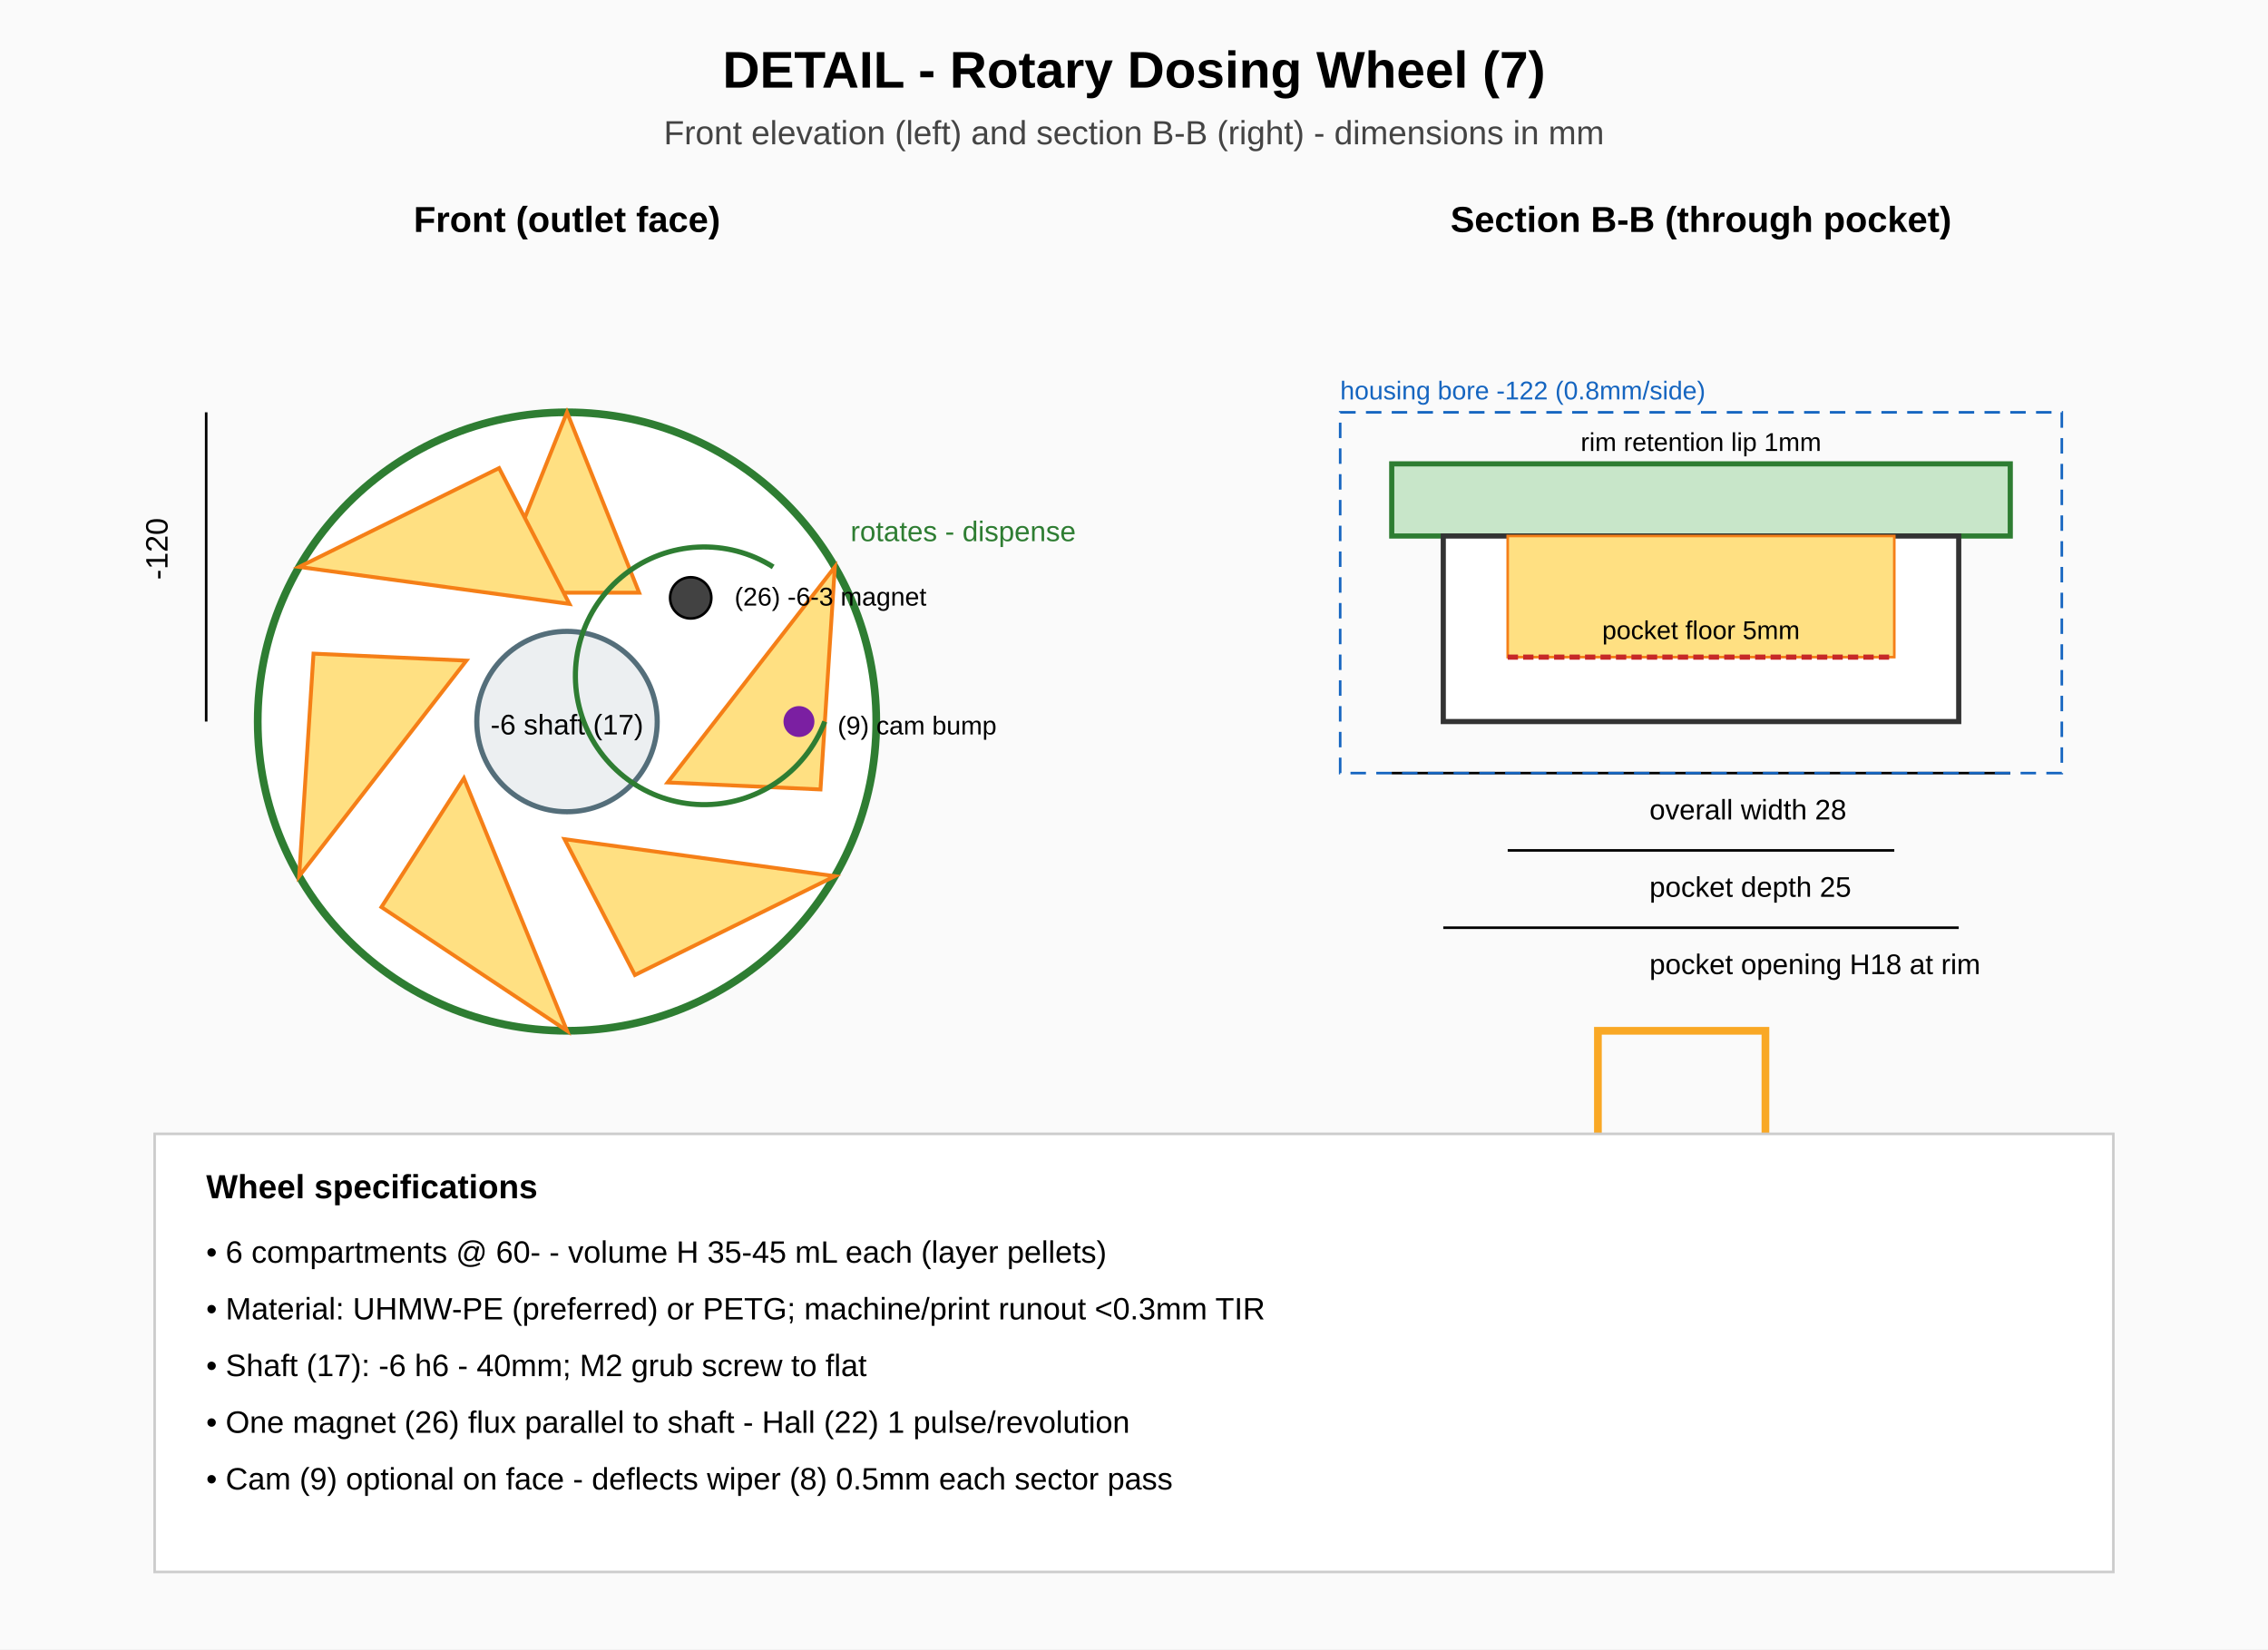
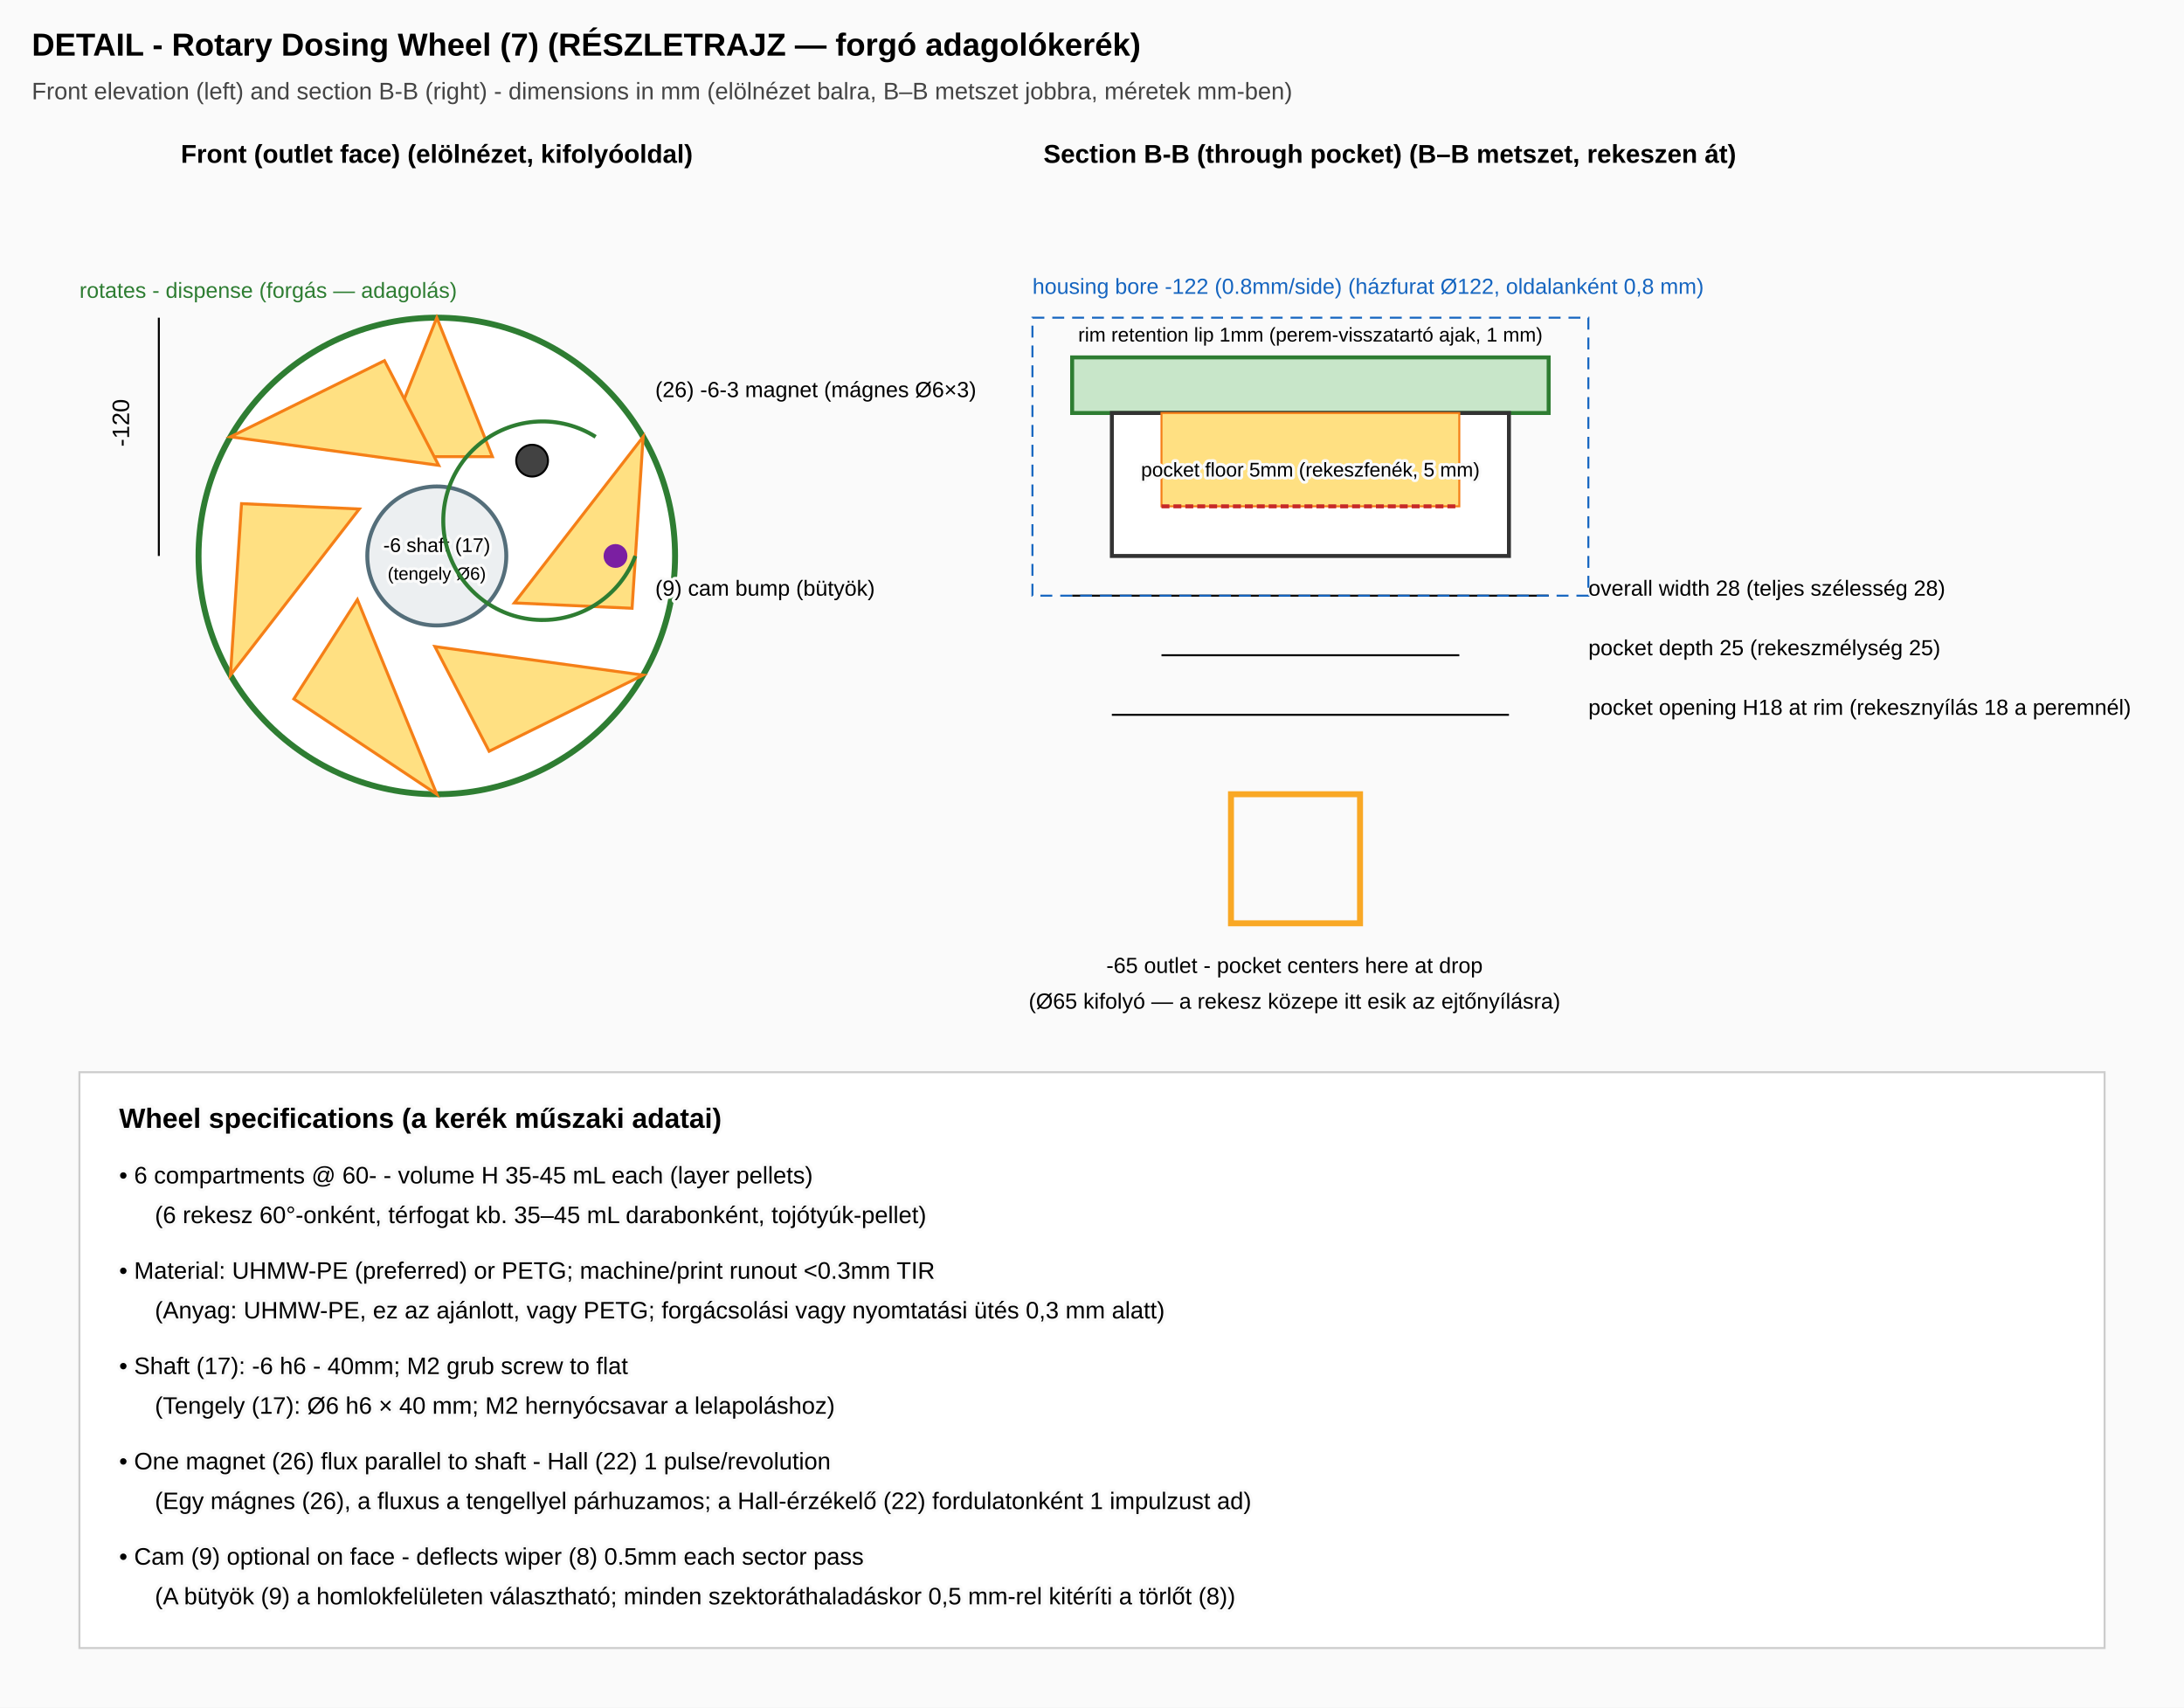
- <svg xmlns="http://www.w3.org/2000/svg" viewBox="0 0 880 640">
-   <style type="text/css">svg text{font-family:Arial,Helvetica,sans-serif}</style>
-   <rect width="880" height="640" fill="#fafafa" />
-   <text x="440" y="34" text-anchor="middle" font-size="20" font-weight="bold">DETAIL - Rotary Dosing Wheel (7)</text>
-   <text x="440" y="56" text-anchor="middle" font-size="13" fill="#444">Front elevation (left) and section B-B (right) - dimensions in mm</text>
-   <text x="220" y="90" text-anchor="middle" font-size="14" font-weight="bold">Front (outlet face)</text>
+ <svg xmlns="http://www.w3.org/2000/svg" viewBox="0 0 1100 860">
+   <style type="text/css">svg text{font-family:Arial,Helvetica,sans-serif;paint-order:stroke fill;stroke:#fafafa;stroke-width:3px;stroke-linejoin:round}</style>
+   <rect width="1100" height="860" fill="#fafafa" />
+   <text x="16" y="28" font-size="16" font-weight="bold">DETAIL - Rotary Dosing Wheel (7) (RÉSZLETRAJZ — forgó adagolókerék)</text>
+   <text x="16" y="50" font-size="12" fill="#444">Front elevation (left) and section B-B (right) - dimensions in mm (elölnézet balra, B–B metszet jobbra, méretek mm-ben)</text>
+   <text x="220" y="82" text-anchor="middle" font-size="13" font-weight="bold">Front (outlet face) (elölnézet, kifolyóoldal)</text>
  <circle cx="220" cy="280" r="120" fill="#fff" stroke="#2e7d32" stroke-width="3" />
  <circle cx="220" cy="280" r="35" fill="#eceff1" stroke="#546e7a" stroke-width="2" />
-   <text x="220" y="285" text-anchor="middle" font-size="11">-6 shaft (17)</text>
+   <text x="220" y="278" text-anchor="middle" font-size="10">-6 shaft (17)</text>
+   <text x="220" y="292" text-anchor="middle" font-size="9">(tengely Ø6)</text>
  <g fill="#ffe082" stroke="#f57f17" stroke-width="1.5">
    <path d="M220 160 L248 230 L192 230 Z" />
    <path d="M220 160 L292 208 L260 258 Z" transform="rotate(60 220 280)" />
    <path d="M220 160 L292 208 L260 258 Z" transform="rotate(120 220 280)" />
    <path d="M220 160 L292 208 L260 258 Z" transform="rotate(180 220 280)" />
    <path d="M220 160 L292 208 L260 258 Z" transform="rotate(240 220 280)" />
    <path d="M220 160 L292 208 L260 258 Z" transform="rotate(300 220 280)" />
  </g>
  <circle cx="268" cy="232" r="8" fill="#424242" stroke="#000" />
-   <text x="285" y="235" font-size="10">(26) -6-3 magnet</text>
+   <text x="330" y="200" font-size="11">(26) -6-3 magnet (mágnes Ø6×3)</text>
  <circle cx="310" cy="280" r="6" fill="#7b1fa2" />
-   <text x="325" y="285" font-size="10">(9) cam bump</text>
+   <text x="330" y="300" font-size="11">(9) cam bump (bütyök)</text>
  <line x1="80" y1="280" x2="80" y2="160" stroke="#000" />
  <line x1="75" y1="160" x2="85" y2="160" />
  <line x1="75" y1="280" x2="85" y2="280" />
  <text x="65" y="225" font-size="12" transform="rotate(-90 65 225)">-120</text>
-   <text x="660" y="90" text-anchor="middle" font-size="14" font-weight="bold">Section B-B (through pocket)</text>
+   <text x="700" y="82" text-anchor="middle" font-size="13" font-weight="bold">Section B-B (through pocket) (B–B metszet, rekeszen át)</text>
  <rect x="540" y="180" width="240" height="28" fill="#c8e6c9" stroke="#2e7d32" stroke-width="2" />
-   <text x="660" y="175" text-anchor="middle" font-size="10">rim retention lip 1mm</text>
+   <text x="660" y="172" text-anchor="middle" font-size="10">rim retention lip 1mm (perem-visszatartó ajak, 1 mm)</text>
  <path d="M560 208 L560 280 L760 280 L760 208 Z" fill="#fff" stroke="#333" stroke-width="2" />
  <path d="M585 208 L585 255 L735 255 L735 208 Z" fill="#ffe082" stroke="#f57f17" />
  <line x1="585" y1="255" x2="735" y2="255" stroke="#c62828" stroke-width="2" stroke-dasharray="4,2" />
-   <text x="660" y="248" text-anchor="middle" font-size="10">pocket floor 5mm</text>
+   <text x="660" y="240" text-anchor="middle" font-size="10">pocket floor 5mm (rekeszfenék, 5 mm)</text>
  <line x1="540" y1="300" x2="780" y2="300" stroke="#000" />
-   <text x="640" y="318" font-size="11">overall width 28</text>
+   <text x="800" y="300" font-size="11">overall width 28 (teljes szélesség 28)</text>
  <line x1="585" y1="330" x2="735" y2="330" stroke="#000" />
-   <text x="640" y="348" font-size="11">pocket depth 25</text>
+   <text x="800" y="330" font-size="11">pocket depth 25 (rekeszmélység 25)</text>
  <line x1="560" y1="360" x2="760" y2="360" stroke="#000" />
-   <text x="640" y="378" font-size="11">pocket opening H18 at rim</text>
+   <text x="800" y="360" font-size="11">pocket opening H18 at rim (rekesznyílás 18 a peremnél)</text>
  <rect x="520" y="160" width="280" height="140" fill="none" stroke="#1565c0" stroke-dasharray="6,4" />
-   <text x="520" y="155" font-size="10" fill="#1565c0">housing bore -122 (0.8mm/side)</text>
+   <text x="520" y="148" font-size="11" fill="#1565c0">housing bore -122 (0.8mm/side) (házfurat Ø122, oldalanként 0,8 mm)</text>
  <rect x="620" y="400" width="65" height="65" fill="none" stroke="#f9a825" stroke-width="3" />
-   <text x="652" y="485" text-anchor="middle" font-size="11">-65 outlet - pocket centers here at drop</text>
+   <text x="652" y="490" text-anchor="middle" font-size="11">-65 outlet - pocket centers here at drop</text>
+   <text x="652" y="508" text-anchor="middle" font-size="11">(Ø65 kifolyó — a rekesz közepe itt esik az ejtőnyílásra)</text>
  <path d="M320 280 A50 50 0 1 1 300 220" fill="none" stroke="#2e7d32" stroke-width="2" />
-   <text x="330" y="210" font-size="11" fill="#2e7d32"> rotates - dispense</text>
-   <rect x="60" y="440" width="760" height="170" fill="#fff" stroke="#ccc" />
-   <text x="80" y="465" font-size="13" font-weight="bold">Wheel specifications</text>
-   <text x="80" y="490" font-size="12">• 6 compartments @ 60- - volume H 35-45 mL each (layer pellets)</text>
-   <text x="80" y="512" font-size="12">• Material: UHMW-PE (preferred) or PETG; machine/print runout &lt;0.3mm TIR</text>
-   <text x="80" y="534" font-size="12">• Shaft (17): -6 h6 - 40mm; M2 grub screw to flat</text>
-   <text x="80" y="556" font-size="12">• One magnet (26) flux parallel to shaft - Hall (22) 1 pulse/revolution</text>
-   <text x="80" y="578" font-size="12">• Cam (9) optional on face - deflects wiper (8) 0.5mm each sector pass</text>
+   <text x="40" y="150" font-size="11" fill="#2e7d32">rotates - dispense (forgás — adagolás)</text>
+   <rect x="40" y="540" width="1020" height="290" fill="#fff" stroke="#ccc" />
+   <text x="60" y="568" font-size="14" font-weight="bold">Wheel specifications (a kerék műszaki adatai)</text>
+   <text x="60" y="596" font-size="12">• 6 compartments @ 60- - volume H 35-45 mL each (layer pellets)</text>
+   <text x="78" y="616" font-size="12">(6 rekesz 60°-onként, térfogat kb. 35–45 mL darabonként, tojótyúk-pellet)</text>
+   <text x="60" y="644" font-size="12">• Material: UHMW-PE (preferred) or PETG; machine/print runout &lt;0.3mm TIR</text>
+   <text x="78" y="664" font-size="12">(Anyag: UHMW-PE, ez az ajánlott, vagy PETG; forgácsolási vagy nyomtatási ütés 0,3 mm alatt)</text>
+   <text x="60" y="692" font-size="12">• Shaft (17): -6 h6 - 40mm; M2 grub screw to flat</text>
+   <text x="78" y="712" font-size="12">(Tengely (17): Ø6 h6 × 40 mm; M2 hernyócsavar a lelapoláshoz)</text>
+   <text x="60" y="740" font-size="12">• One magnet (26) flux parallel to shaft - Hall (22) 1 pulse/revolution</text>
+   <text x="78" y="760" font-size="12">(Egy mágnes (26), a fluxus a tengellyel párhuzamos; a Hall-érzékelő (22) fordulatonként 1 impulzust ad)</text>
+   <text x="60" y="788" font-size="12">• Cam (9) optional on face - deflects wiper (8) 0.5mm each sector pass</text>
+   <text x="78" y="808" font-size="12">(A bütyök (9) a homlokfelületen választható; minden szektoráthaladáskor 0,5 mm-rel kitéríti a törlőt (8))</text>
</svg>
